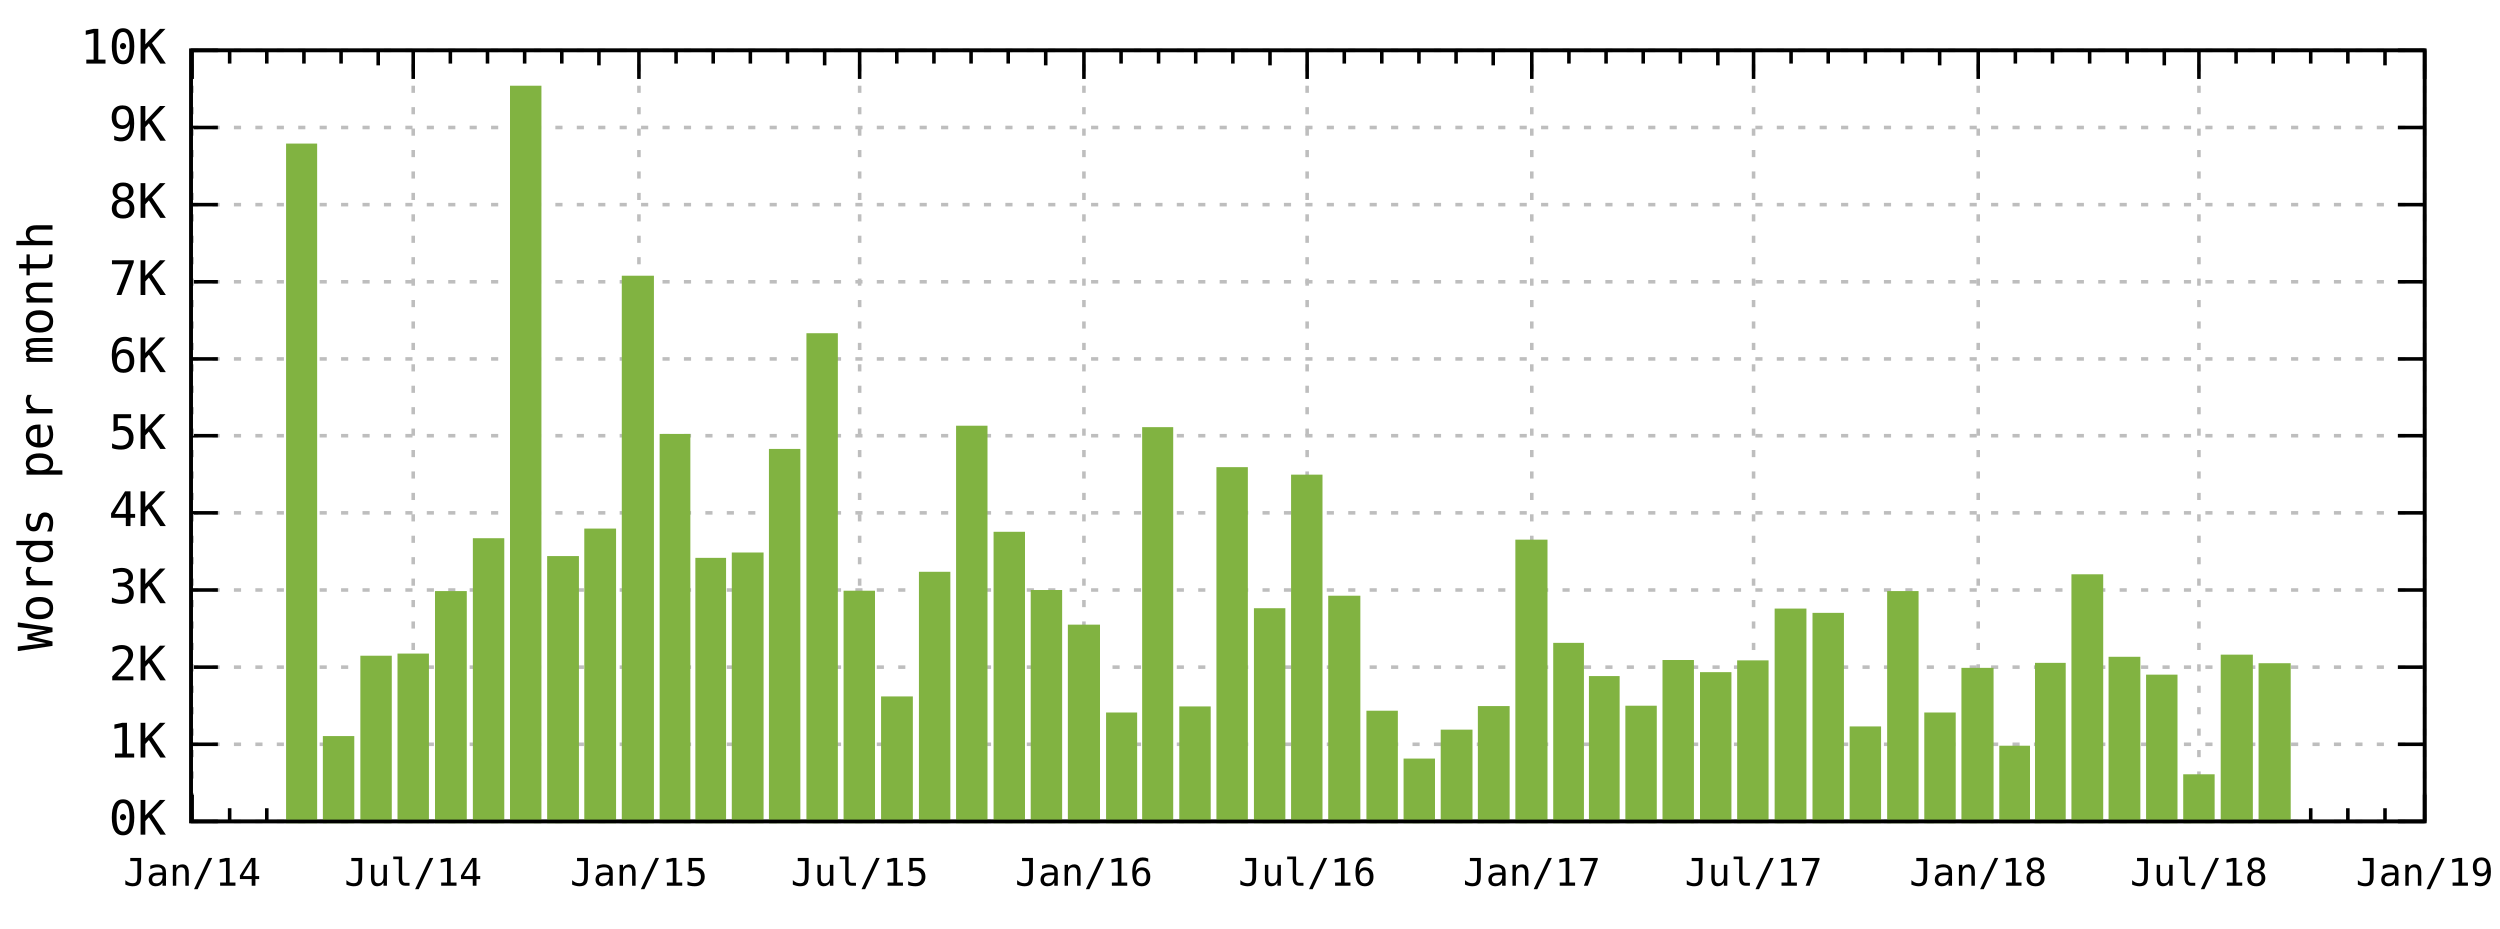
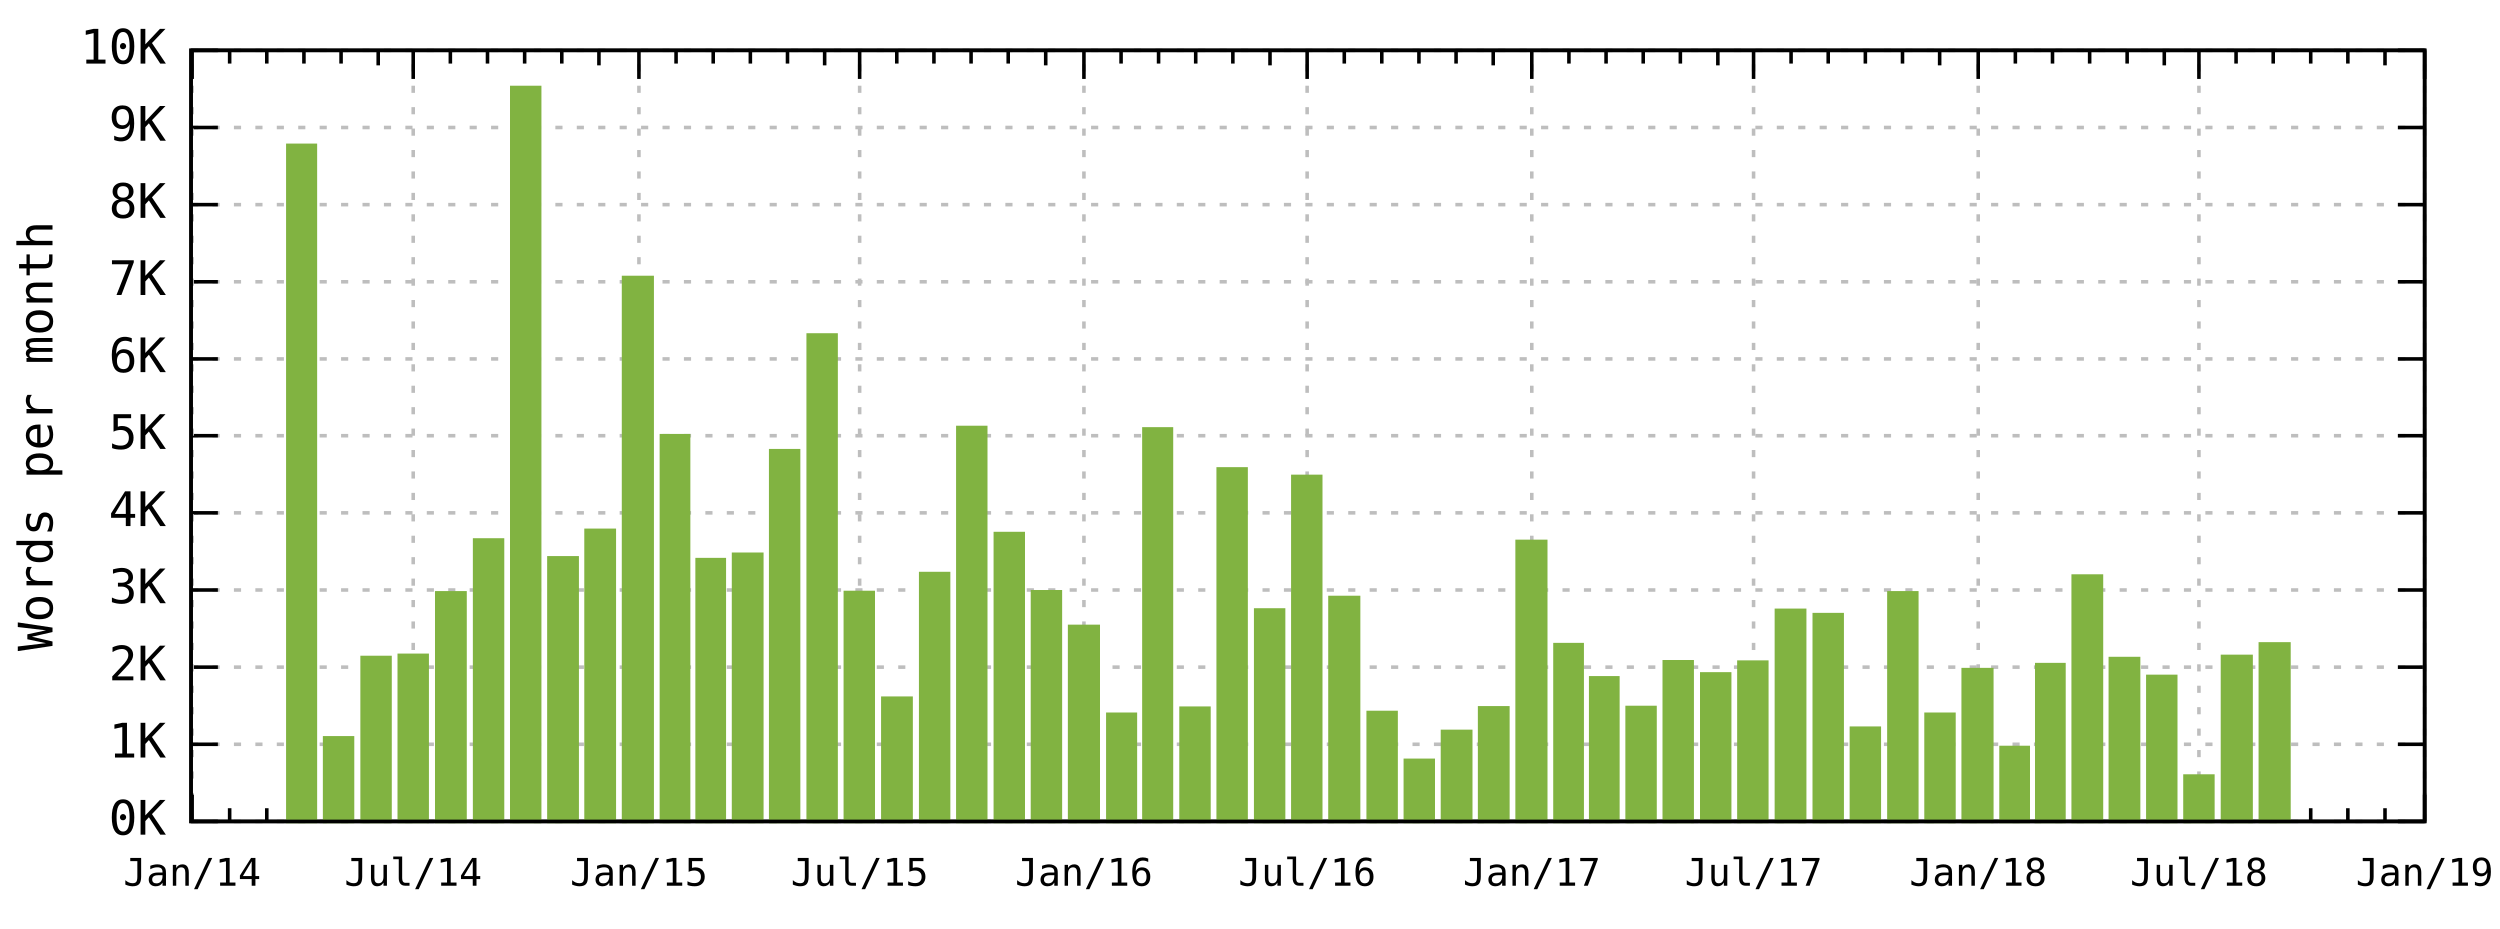
<svg xmlns="http://www.w3.org/2000/svg" xmlns:xlink="http://www.w3.org/1999/xlink" width="700" height="260" viewBox="0 0 700 260">
  <g id="gnuplot_canvas">
    <rect x="0" y="0" width="700" height="260" fill="none" />
    <defs>
      <circle id="gpDot" r="0.5" stroke-width="0.5" />
      <path id="gpPt0" stroke-width="0.267" stroke="currentColor" d="M-1,0 h2 M0,-1 v2" />
      <path id="gpPt1" stroke-width="0.267" stroke="currentColor" d="M-1,-1 L1,1 M1,-1 L-1,1" />
      <path id="gpPt2" stroke-width="0.267" stroke="currentColor" d="M-1,0 L1,0 M0,-1 L0,1 M-1,-1 L1,1 M-1,1 L1,-1" />
      <rect id="gpPt3" stroke-width="0.267" stroke="currentColor" x="-1" y="-1" width="2" height="2" />
      <rect id="gpPt4" stroke-width="0.267" stroke="currentColor" fill="currentColor" x="-1" y="-1" width="2" height="2" />
      <circle id="gpPt5" stroke-width="0.267" stroke="currentColor" cx="0" cy="0" r="1" />
      <use xlink:href="#gpPt5" id="gpPt6" fill="currentColor" stroke="none" />
      <path id="gpPt7" stroke-width="0.267" stroke="currentColor" d="M0,-1.33 L-1.33,0.67 L1.33,0.67 z" />
      <use xlink:href="#gpPt7" id="gpPt8" fill="currentColor" stroke="none" />
      <use xlink:href="#gpPt7" id="gpPt9" stroke="currentColor" transform="rotate(180)" />
      <use xlink:href="#gpPt9" id="gpPt10" fill="currentColor" stroke="none" />
      <use xlink:href="#gpPt3" id="gpPt11" stroke="currentColor" transform="rotate(45)" />
      <use xlink:href="#gpPt11" id="gpPt12" fill="currentColor" stroke="none" />
    </defs>
    <g style="fill:none; color:white; stroke:currentColor; stroke-width:1.00; stroke-linecap:butt; stroke-linejoin:miter">
</g>
    <g style="fill:none; color:black; stroke:currentColor; stroke-width:1.00; stroke-linecap:butt; stroke-linejoin:miter">
</g>
    <g style="fill:none; color:gray; stroke:currentColor; stroke-width:1.00; stroke-linecap:butt; stroke-linejoin:miter">
      <path stroke="rgb(190, 190, 190)" stroke-dasharray=" 2,4" class="gridline" d="M53.5,230.0 L678.9,230.0  h0.01" />
    </g>
    <g style="fill:none; color:black; stroke:currentColor; stroke-width:1.00; stroke-linecap:butt; stroke-linejoin:miter">
      <path stroke="black" d="M53.5,230.0 L61.0,230.0 M678.9,230.0 L671.4,230.0  h0.01" />
      <g transform="translate(46.5,233.7)" style="stroke:none; fill:rgb(0,0,0); font-family:monospace; font-size:10.00pt; text-anchor:end">
        <text>0K</text>
      </g>
    </g>
    <g style="fill:none; color:gray; stroke:currentColor; stroke-width:1.00; stroke-linecap:butt; stroke-linejoin:miter">
      <path stroke="rgb(190, 190, 190)" stroke-dasharray=" 2,4" class="gridline" d="M53.5,208.4 L678.9,208.4  h0.01" />
    </g>
    <g style="fill:none; color:black; stroke:currentColor; stroke-width:1.00; stroke-linecap:butt; stroke-linejoin:miter">
      <path stroke="black" d="M53.5,208.4 L61.0,208.4 M678.9,208.4 L671.4,208.4  h0.01" />
      <g transform="translate(46.5,212.1)" style="stroke:none; fill:rgb(0,0,0); font-family:monospace; font-size:10.00pt; text-anchor:end">
        <text>1K</text>
      </g>
    </g>
    <g style="fill:none; color:gray; stroke:currentColor; stroke-width:1.00; stroke-linecap:butt; stroke-linejoin:miter">
      <path stroke="rgb(190, 190, 190)" stroke-dasharray=" 2,4" class="gridline" d="M53.5,186.8 L678.9,186.8  h0.01" />
    </g>
    <g style="fill:none; color:black; stroke:currentColor; stroke-width:1.00; stroke-linecap:butt; stroke-linejoin:miter">
      <path stroke="black" d="M53.5,186.8 L61.0,186.8 M678.9,186.8 L671.4,186.8  h0.01" />
      <g transform="translate(46.5,190.5)" style="stroke:none; fill:rgb(0,0,0); font-family:monospace; font-size:10.00pt; text-anchor:end">
        <text>2K</text>
      </g>
    </g>
    <g style="fill:none; color:gray; stroke:currentColor; stroke-width:1.00; stroke-linecap:butt; stroke-linejoin:miter">
      <path stroke="rgb(190, 190, 190)" stroke-dasharray=" 2,4" class="gridline" d="M53.5,165.2 L678.9,165.2  h0.01" />
    </g>
    <g style="fill:none; color:black; stroke:currentColor; stroke-width:1.00; stroke-linecap:butt; stroke-linejoin:miter">
      <path stroke="black" d="M53.5,165.2 L61.0,165.2 M678.9,165.2 L671.4,165.2  h0.01" />
      <g transform="translate(46.5,168.9)" style="stroke:none; fill:rgb(0,0,0); font-family:monospace; font-size:10.00pt; text-anchor:end">
        <text>3K</text>
      </g>
    </g>
    <g style="fill:none; color:gray; stroke:currentColor; stroke-width:1.00; stroke-linecap:butt; stroke-linejoin:miter">
      <path stroke="rgb(190, 190, 190)" stroke-dasharray=" 2,4" class="gridline" d="M53.5,143.6 L678.9,143.6  h0.01" />
    </g>
    <g style="fill:none; color:black; stroke:currentColor; stroke-width:1.00; stroke-linecap:butt; stroke-linejoin:miter">
      <path stroke="black" d="M53.5,143.6 L61.0,143.6 M678.9,143.6 L671.4,143.6  h0.01" />
      <g transform="translate(46.5,147.3)" style="stroke:none; fill:rgb(0,0,0); font-family:monospace; font-size:10.00pt; text-anchor:end">
        <text>4K</text>
      </g>
    </g>
    <g style="fill:none; color:gray; stroke:currentColor; stroke-width:1.00; stroke-linecap:butt; stroke-linejoin:miter">
      <path stroke="rgb(190, 190, 190)" stroke-dasharray=" 2,4" class="gridline" d="M53.5,122.0 L678.9,122.0  h0.01" />
    </g>
    <g style="fill:none; color:black; stroke:currentColor; stroke-width:1.00; stroke-linecap:butt; stroke-linejoin:miter">
      <path stroke="black" d="M53.5,122.0 L61.0,122.0 M678.9,122.0 L671.4,122.0  h0.01" />
      <g transform="translate(46.5,125.7)" style="stroke:none; fill:rgb(0,0,0); font-family:monospace; font-size:10.00pt; text-anchor:end">
        <text>5K</text>
      </g>
    </g>
    <g style="fill:none; color:gray; stroke:currentColor; stroke-width:1.00; stroke-linecap:butt; stroke-linejoin:miter">
      <path stroke="rgb(190, 190, 190)" stroke-dasharray=" 2,4" class="gridline" d="M53.5,100.5 L678.9,100.5  h0.01" />
    </g>
    <g style="fill:none; color:black; stroke:currentColor; stroke-width:1.00; stroke-linecap:butt; stroke-linejoin:miter">
      <path stroke="black" d="M53.5,100.5 L61.0,100.5 M678.9,100.5 L671.4,100.5  h0.01" />
      <g transform="translate(46.5,104.2)" style="stroke:none; fill:rgb(0,0,0); font-family:monospace; font-size:10.00pt; text-anchor:end">
        <text>6K</text>
      </g>
    </g>
    <g style="fill:none; color:gray; stroke:currentColor; stroke-width:1.00; stroke-linecap:butt; stroke-linejoin:miter">
      <path stroke="rgb(190, 190, 190)" stroke-dasharray=" 2,4" class="gridline" d="M53.5,78.9 L678.9,78.9  h0.01" />
    </g>
    <g style="fill:none; color:black; stroke:currentColor; stroke-width:1.00; stroke-linecap:butt; stroke-linejoin:miter">
      <path stroke="black" d="M53.5,78.9 L61.0,78.9 M678.9,78.9 L671.4,78.9  h0.01" />
      <g transform="translate(46.5,82.6)" style="stroke:none; fill:rgb(0,0,0); font-family:monospace; font-size:10.00pt; text-anchor:end">
        <text>7K</text>
      </g>
    </g>
    <g style="fill:none; color:gray; stroke:currentColor; stroke-width:1.00; stroke-linecap:butt; stroke-linejoin:miter">
      <path stroke="rgb(190, 190, 190)" stroke-dasharray=" 2,4" class="gridline" d="M53.5,57.3 L678.9,57.3  h0.01" />
    </g>
    <g style="fill:none; color:black; stroke:currentColor; stroke-width:1.00; stroke-linecap:butt; stroke-linejoin:miter">
      <path stroke="black" d="M53.5,57.3 L61.0,57.3 M678.9,57.3 L671.4,57.3  h0.01" />
      <g transform="translate(46.5,61.0)" style="stroke:none; fill:rgb(0,0,0); font-family:monospace; font-size:10.00pt; text-anchor:end">
        <text>8K</text>
      </g>
    </g>
    <g style="fill:none; color:gray; stroke:currentColor; stroke-width:1.00; stroke-linecap:butt; stroke-linejoin:miter">
      <path stroke="rgb(190, 190, 190)" stroke-dasharray=" 2,4" class="gridline" d="M53.5,35.7 L678.9,35.7  h0.01" />
    </g>
    <g style="fill:none; color:black; stroke:currentColor; stroke-width:1.00; stroke-linecap:butt; stroke-linejoin:miter">
      <path stroke="black" d="M53.5,35.7 L61.0,35.7 M678.9,35.7 L671.4,35.7  h0.01" />
      <g transform="translate(46.5,39.4)" style="stroke:none; fill:rgb(0,0,0); font-family:monospace; font-size:10.00pt; text-anchor:end">
        <text>9K</text>
      </g>
    </g>
    <g style="fill:none; color:gray; stroke:currentColor; stroke-width:1.00; stroke-linecap:butt; stroke-linejoin:miter">
      <path stroke="rgb(190, 190, 190)" stroke-dasharray=" 2,4" class="gridline" d="M53.5,14.1 L678.9,14.1  h0.01" />
    </g>
    <g style="fill:none; color:black; stroke:currentColor; stroke-width:1.00; stroke-linecap:butt; stroke-linejoin:miter">
      <path stroke="black" d="M53.5,14.1 L61.0,14.1 M678.9,14.1 L671.4,14.1  h0.01" />
      <g transform="translate(46.5,17.8)" style="stroke:none; fill:rgb(0,0,0); font-family:monospace; font-size:10.00pt; text-anchor:end">
        <text>10K</text>
      </g>
    </g>
    <g style="fill:none; color:gray; stroke:currentColor; stroke-width:1.00; stroke-linecap:butt; stroke-linejoin:miter">
      <path stroke="rgb(190, 190, 190)" stroke-dasharray=" 2,4" class="gridline" d="M53.8,230.0 L53.8,14.1  h0.01" />
    </g>
    <g style="fill:none; color:black; stroke:currentColor; stroke-width:1.00; stroke-linecap:butt; stroke-linejoin:miter">
      <path stroke="black" d="M53.8,230.0 L53.8,222.5 M53.8,14.1 L53.8,21.6  h0.01" />
      <g transform="translate(53.8,248.0)" style="stroke:none; fill:rgb(0,0,0); font-family:monospace; font-size:8.00pt; text-anchor:middle">
        <text>Jan/14</text>
      </g>
      <path stroke="black" d="M64.3,230.0 L64.3,226.3 M64.3,14.1 L64.3,17.8 M74.7,230.0 L74.7,226.3 M74.7,14.1 L74.7,17.8    M85.1,230.0 L85.1,226.3 M85.1,14.1 L85.1,17.8 M95.5,230.0 L95.5,226.3 M95.5,14.1 L95.5,17.8    M105.9,230.0 L105.9,226.3 M105.9,14.1 L105.9,17.8  h0.01" />
    </g>
    <g style="fill:none; color:gray; stroke:currentColor; stroke-width:1.00; stroke-linecap:butt; stroke-linejoin:miter">
      <path stroke="rgb(190, 190, 190)" stroke-dasharray=" 2,4" class="gridline" d="M115.7,230.0 L115.7,14.1  h0.01" />
    </g>
    <g style="fill:none; color:black; stroke:currentColor; stroke-width:1.00; stroke-linecap:butt; stroke-linejoin:miter">
      <path stroke="black" d="M115.7,230.0 L115.7,222.5 M115.7,14.1 L115.7,21.6  h0.01" />
      <g transform="translate(115.7,248.0)" style="stroke:none; fill:rgb(0,0,0); font-family:monospace; font-size:8.00pt; text-anchor:middle">
        <text>Jul/14</text>
      </g>
      <path stroke="black" d="M126.1,230.0 L126.1,226.3 M126.1,14.1 L126.1,17.8 M136.5,230.0 L136.5,226.3 M136.5,14.1 L136.5,17.8    M146.9,230.0 L146.9,226.3 M146.9,14.1 L146.9,17.8 M157.3,230.0 L157.3,226.3 M157.3,14.1 L157.3,17.8    M167.7,230.0 L167.7,226.3 M167.7,14.1 L167.7,17.8  h0.01" />
    </g>
    <g style="fill:none; color:gray; stroke:currentColor; stroke-width:1.00; stroke-linecap:butt; stroke-linejoin:miter">
      <path stroke="rgb(190, 190, 190)" stroke-dasharray=" 2,4" class="gridline" d="M178.9,230.0 L178.9,14.1  h0.01" />
    </g>
    <g style="fill:none; color:black; stroke:currentColor; stroke-width:1.00; stroke-linecap:butt; stroke-linejoin:miter">
      <path stroke="black" d="M178.9,230.0 L178.9,222.5 M178.9,14.1 L178.9,21.6  h0.01" />
      <g transform="translate(178.9,248.0)" style="stroke:none; fill:rgb(0,0,0); font-family:monospace; font-size:8.00pt; text-anchor:middle">
        <text>Jan/15</text>
      </g>
      <path stroke="black" d="M189.3,230.0 L189.3,226.3 M189.3,14.1 L189.3,17.8 M199.7,230.0 L199.7,226.3 M199.7,14.1 L199.7,17.8    M210.1,230.0 L210.1,226.3 M210.1,14.1 L210.1,17.8 M220.5,230.0 L220.5,226.3 M220.5,14.1 L220.5,17.8    M230.9,230.0 L230.9,226.3 M230.9,14.1 L230.9,17.8  h0.01" />
    </g>
    <g style="fill:none; color:gray; stroke:currentColor; stroke-width:1.00; stroke-linecap:butt; stroke-linejoin:miter">
      <path stroke="rgb(190, 190, 190)" stroke-dasharray=" 2,4" class="gridline" d="M240.7,230.0 L240.7,14.1  h0.01" />
    </g>
    <g style="fill:none; color:black; stroke:currentColor; stroke-width:1.00; stroke-linecap:butt; stroke-linejoin:miter">
      <path stroke="black" d="M240.7,230.0 L240.7,222.5 M240.7,14.1 L240.7,21.6  h0.01" />
      <g transform="translate(240.7,248.0)" style="stroke:none; fill:rgb(0,0,0); font-family:monospace; font-size:8.00pt; text-anchor:middle">
        <text>Jul/15</text>
      </g>
      <path stroke="black" d="M251.1,230.0 L251.1,226.3 M251.1,14.1 L251.1,17.8 M261.5,230.0 L261.5,226.3 M261.5,14.1 L261.5,17.8    M271.9,230.0 L271.9,226.3 M271.9,14.1 L271.9,17.8 M282.3,230.0 L282.3,226.3 M282.3,14.1 L282.3,17.8    M292.8,230.0 L292.8,226.3 M292.8,14.1 L292.8,17.8  h0.01" />
    </g>
    <g style="fill:none; color:gray; stroke:currentColor; stroke-width:1.00; stroke-linecap:butt; stroke-linejoin:miter">
      <path stroke="rgb(190, 190, 190)" stroke-dasharray=" 2,4" class="gridline" d="M303.5,230.0 L303.5,14.1  h0.01" />
    </g>
    <g style="fill:none; color:black; stroke:currentColor; stroke-width:1.00; stroke-linecap:butt; stroke-linejoin:miter">
      <path stroke="black" d="M303.5,230.0 L303.5,222.5 M303.5,14.1 L303.5,21.6  h0.01" />
      <g transform="translate(303.5,248.0)" style="stroke:none; fill:rgb(0,0,0); font-family:monospace; font-size:8.00pt; text-anchor:middle">
        <text>Jan/16</text>
      </g>
      <path stroke="black" d="M313.9,230.0 L313.9,226.3 M313.9,14.1 L313.9,17.8 M324.4,230.0 L324.4,226.3 M324.4,14.1 L324.4,17.8    M334.8,230.0 L334.8,226.3 M334.8,14.1 L334.8,17.8 M345.2,230.0 L345.2,226.3 M345.2,14.1 L345.2,17.8    M355.6,230.0 L355.6,226.3 M355.6,14.1 L355.6,17.8  h0.01" />
    </g>
    <g style="fill:none; color:gray; stroke:currentColor; stroke-width:1.00; stroke-linecap:butt; stroke-linejoin:miter">
      <path stroke="rgb(190, 190, 190)" stroke-dasharray=" 2,4" class="gridline" d="M366.0,230.0 L366.0,14.1  h0.01" />
    </g>
    <g style="fill:none; color:black; stroke:currentColor; stroke-width:1.00; stroke-linecap:butt; stroke-linejoin:miter">
      <path stroke="black" d="M366.0,230.0 L366.0,222.5 M366.0,14.1 L366.0,21.6  h0.01" />
      <g transform="translate(366.0,248.0)" style="stroke:none; fill:rgb(0,0,0); font-family:monospace; font-size:8.00pt; text-anchor:middle">
        <text>Jul/16</text>
      </g>
      <path stroke="black" d="M376.4,230.0 L376.4,226.3 M376.4,14.1 L376.4,17.8 M386.9,230.0 L386.9,226.3 M386.9,14.1 L386.9,17.8    M397.3,230.0 L397.3,226.3 M397.3,14.1 L397.3,17.8 M407.7,230.0 L407.7,226.3 M407.7,14.1 L407.7,17.8    M418.1,230.0 L418.1,226.3 M418.1,14.1 L418.1,17.8  h0.01" />
    </g>
    <g style="fill:none; color:gray; stroke:currentColor; stroke-width:1.00; stroke-linecap:butt; stroke-linejoin:miter">
      <path stroke="rgb(190, 190, 190)" stroke-dasharray=" 2,4" class="gridline" d="M428.9,230.0 L428.9,14.1  h0.01" />
    </g>
    <g style="fill:none; color:black; stroke:currentColor; stroke-width:1.00; stroke-linecap:butt; stroke-linejoin:miter">
      <path stroke="black" d="M428.9,230.0 L428.9,222.5 M428.9,14.1 L428.9,21.6  h0.01" />
      <g transform="translate(428.9,248.0)" style="stroke:none; fill:rgb(0,0,0); font-family:monospace; font-size:8.00pt; text-anchor:middle">
        <text>Jan/17</text>
      </g>
      <path stroke="black" d="M439.3,230.0 L439.3,226.3 M439.3,14.1 L439.3,17.8 M449.7,230.0 L449.7,226.3 M449.7,14.1 L449.7,17.8    M460.1,230.0 L460.1,226.3 M460.1,14.1 L460.1,17.8 M470.5,230.0 L470.5,226.3 M470.5,14.1 L470.5,17.8    M481.0,230.0 L481.0,226.3 M481.0,14.1 L481.0,17.8  h0.01" />
    </g>
    <g style="fill:none; color:gray; stroke:currentColor; stroke-width:1.00; stroke-linecap:butt; stroke-linejoin:miter">
      <path stroke="rgb(190, 190, 190)" stroke-dasharray=" 2,4" class="gridline" d="M491.0,230.0 L491.0,14.1  h0.01" />
    </g>
    <g style="fill:none; color:black; stroke:currentColor; stroke-width:1.00; stroke-linecap:butt; stroke-linejoin:miter">
      <path stroke="black" d="M491.0,230.0 L491.0,222.5 M491.0,14.1 L491.0,21.6  h0.01" />
      <g transform="translate(491.0,248.0)" style="stroke:none; fill:rgb(0,0,0); font-family:monospace; font-size:8.00pt; text-anchor:middle">
        <text>Jul/17</text>
      </g>
      <path stroke="black" d="M501.5,230.0 L501.5,226.3 M501.5,14.1 L501.5,17.8 M511.9,230.0 L511.9,226.3 M511.9,14.1 L511.9,17.8    M522.3,230.0 L522.3,226.3 M522.3,14.1 L522.3,17.8 M532.7,230.0 L532.7,226.3 M532.7,14.1 L532.7,17.8    M543.1,230.0 L543.1,226.3 M543.1,14.1 L543.1,17.8  h0.01" />
    </g>
    <g style="fill:none; color:gray; stroke:currentColor; stroke-width:1.00; stroke-linecap:butt; stroke-linejoin:miter">
      <path stroke="rgb(190, 190, 190)" stroke-dasharray=" 2,4" class="gridline" d="M553.9,230.0 L553.9,14.1  h0.01" />
    </g>
    <g style="fill:none; color:black; stroke:currentColor; stroke-width:1.00; stroke-linecap:butt; stroke-linejoin:miter">
      <path stroke="black" d="M553.9,230.0 L553.9,222.5 M553.9,14.1 L553.9,21.6  h0.01" />
      <g transform="translate(553.9,248.0)" style="stroke:none; fill:rgb(0,0,0); font-family:monospace; font-size:8.00pt; text-anchor:middle">
        <text>Jan/18</text>
      </g>
      <path stroke="black" d="M564.3,230.0 L564.3,226.3 M564.3,14.1 L564.3,17.8 M574.7,230.0 L574.7,226.3 M574.7,14.1 L574.7,17.8    M585.1,230.0 L585.1,226.3 M585.1,14.1 L585.1,17.8 M595.6,230.0 L595.6,226.3 M595.6,14.1 L595.6,17.8    M606.0,230.0 L606.0,226.3 M606.0,14.1 L606.0,17.8  h0.01" />
    </g>
    <g style="fill:none; color:gray; stroke:currentColor; stroke-width:1.00; stroke-linecap:butt; stroke-linejoin:miter">
      <path stroke="rgb(190, 190, 190)" stroke-dasharray=" 2,4" class="gridline" d="M615.7,230.0 L615.7,14.1  h0.01" />
    </g>
    <g style="fill:none; color:black; stroke:currentColor; stroke-width:1.00; stroke-linecap:butt; stroke-linejoin:miter">
      <path stroke="black" d="M615.7,230.0 L615.7,222.5 M615.7,14.1 L615.7,21.6  h0.01" />
      <g transform="translate(615.7,248.0)" style="stroke:none; fill:rgb(0,0,0); font-family:monospace; font-size:8.00pt; text-anchor:middle">
        <text>Jul/18</text>
      </g>
      <path stroke="black" d="M626.1,230.0 L626.1,226.3 M626.1,14.1 L626.1,17.8 M636.5,230.0 L636.5,226.3 M636.5,14.1 L636.5,17.8    M647.0,230.0 L647.0,226.3 M647.0,14.1 L647.0,17.8 M657.4,230.0 L657.4,226.3 M657.4,14.1 L657.4,17.8    M667.8,230.0 L667.8,226.3 M667.8,14.1 L667.8,17.8  h0.01" />
    </g>
    <g style="fill:none; color:gray; stroke:currentColor; stroke-width:1.00; stroke-linecap:butt; stroke-linejoin:miter">
      <path stroke="rgb(190, 190, 190)" stroke-dasharray=" 2,4" class="gridline" d="M678.9,230.0 L678.9,14.1  h0.01" />
    </g>
    <g style="fill:none; color:black; stroke:currentColor; stroke-width:1.00; stroke-linecap:butt; stroke-linejoin:miter">
      <path stroke="black" d="M678.9,230.0 L678.9,222.5 M678.9,14.1 L678.9,21.6  h0.01" />
      <g transform="translate(678.9,248.0)" style="stroke:none; fill:rgb(0,0,0); font-family:monospace; font-size:8.00pt; text-anchor:middle">
        <text>Jan/19</text>
      </g>
      <path stroke="black" d="M53.5,14.1 L53.5,230.0 L678.9,230.0 L678.9,14.1 L53.5,14.1 Z  h0.01" />
      <g transform="translate(14.7,122.1) rotate(270)" style="stroke:none; fill:rgb(0,0,0); font-family:monospace; font-size:10.00pt; text-anchor:middle">
        <text>Words per month</text>
      </g>
    </g>
    <g id="gnuplot_plot_1">
      <g style="fill:none; color:red; stroke:currentColor; stroke-width:1.00; stroke-linecap:butt; stroke-linejoin:miter">
        <g style="stroke:none; shape-rendering:crispEdges">
          <polygon fill="rgb(129, 179,  65)" points="80.6,230.0 88.4,230.0 88.4,40.6 80.6,40.6 " />
        </g>
        <path stroke="rgb(129, 179,  65)" d="M80.6,230.0 L80.6,40.7 L88.3,40.7 L88.3,230.0 L80.6,230.0 Z  h0.01" />
        <g style="stroke:none; shape-rendering:crispEdges">
          <polygon fill="rgb(129, 179,  65)" points="90.9,230.0 98.8,230.0 98.8,206.5 90.9,206.5 " />
        </g>
        <path stroke="rgb(129, 179,  65)" d="M90.9,230.0 L90.9,206.6 L98.7,206.6 L98.7,230.0 L90.9,230.0 Z  h0.01" />
        <g style="stroke:none; shape-rendering:crispEdges">
          <polygon fill="rgb(129, 179,  65)" points="101.4,230.0 109.3,230.0 109.3,184.0 101.4,184.0 " />
        </g>
        <path stroke="rgb(129, 179,  65)" d="M101.4,230.0 L101.4,184.1 L109.2,184.1 L109.2,230.0 L101.4,230.0 Z  h0.01" />
        <g style="stroke:none; shape-rendering:crispEdges">
          <polygon fill="rgb(129, 179,  65)" points="111.8,230.0 119.7,230.0 119.7,183.4 111.8,183.4 " />
        </g>
        <path stroke="rgb(129, 179,  65)" d="M111.8,230.0 L111.8,183.5 L119.6,183.5 L119.6,230.0 L111.8,230.0 Z  h0.01" />
        <g style="stroke:none; shape-rendering:crispEdges">
          <polygon fill="rgb(129, 179,  65)" points="122.3,230.0 130.3,230.0 130.3,165.9 122.3,165.9 " />
        </g>
        <path stroke="rgb(129, 179,  65)" d="M122.3,230.0 L122.3,166.0 L130.2,166.0 L130.2,230.0 L122.3,230.0 Z  h0.01" />
        <g style="stroke:none; shape-rendering:crispEdges">
          <polygon fill="rgb(129, 179,  65)" points="132.9,230.0 140.8,230.0 140.8,151.1 132.9,151.1 " />
        </g>
        <path stroke="rgb(129, 179,  65)" d="M132.9,230.0 L132.9,151.2 L140.7,151.2 L140.7,230.0 L132.9,230.0 Z  h0.01" />
        <g style="stroke:none; shape-rendering:crispEdges">
          <polygon fill="rgb(129, 179,  65)" points="143.3,230.0 151.2,230.0 151.2,24.4 143.3,24.4 " />
        </g>
        <path stroke="rgb(129, 179,  65)" d="M143.3,230.0 L143.3,24.5 L151.1,24.5 L151.1,230.0 L143.3,230.0 Z  h0.01" />
        <g style="stroke:none; shape-rendering:crispEdges">
          <polygon fill="rgb(129, 179,  65)" points="153.7,230.0 161.7,230.0 161.7,156.1 153.7,156.1 " />
        </g>
        <path stroke="rgb(129, 179,  65)" d="M153.7,230.0 L153.7,156.2 L161.6,156.2 L161.6,230.0 L153.7,230.0 Z  h0.01" />
        <g style="stroke:none; shape-rendering:crispEdges">
          <polygon fill="rgb(129, 179,  65)" points="164.1,230.0 172.1,230.0 172.1,148.4 164.1,148.4 " />
        </g>
        <path stroke="rgb(129, 179,  65)" d="M164.1,230.0 L164.1,148.5 L172.0,148.5 L172.0,230.0 L164.1,230.0 Z  h0.01" />
        <g style="stroke:none; shape-rendering:crispEdges">
          <polygon fill="rgb(129, 179,  65)" points="174.6,230.0 182.7,230.0 182.7,77.6 174.6,77.6 " />
        </g>
        <path stroke="rgb(129, 179,  65)" d="M174.6,230.0 L174.6,77.7 L182.6,77.7 L182.6,230.0 L174.6,230.0 Z  h0.01" />
        <g style="stroke:none; shape-rendering:crispEdges">
          <polygon fill="rgb(129, 179,  65)" points="185.2,230.0 192.9,230.0 192.9,121.9 185.2,121.9 " />
        </g>
        <path stroke="rgb(129, 179,  65)" d="M185.2,230.0 L185.2,122.0 L192.8,122.0 L192.8,230.0 L185.2,230.0 Z  h0.01" />
        <g style="stroke:none; shape-rendering:crispEdges">
          <polygon fill="rgb(129, 179,  65)" points="195.2,230.0 202.9,230.0 202.9,156.6 195.2,156.6 " />
        </g>
        <path stroke="rgb(129, 179,  65)" d="M195.2,230.0 L195.2,156.7 L202.8,156.7 L202.8,230.0 L195.2,230.0 Z  h0.01" />
        <g style="stroke:none; shape-rendering:crispEdges">
          <polygon fill="rgb(129, 179,  65)" points="205.4,230.0 213.4,230.0 213.4,155.1 205.4,155.1 " />
        </g>
        <path stroke="rgb(129, 179,  65)" d="M205.4,230.0 L205.4,155.2 L213.3,155.2 L213.3,230.0 L205.4,230.0 Z  h0.01" />
        <g style="stroke:none; shape-rendering:crispEdges">
          <polygon fill="rgb(129, 179,  65)" points="215.8,230.0 223.7,230.0 223.7,126.1 215.8,126.1 " />
        </g>
        <path stroke="rgb(129, 179,  65)" d="M215.8,230.0 L215.8,126.2 L223.6,126.2 L223.6,230.0 L215.8,230.0 Z  h0.01" />
        <g style="stroke:none; shape-rendering:crispEdges">
          <polygon fill="rgb(129, 179,  65)" points="226.3,230.0 234.2,230.0 234.2,93.7 226.3,93.7 " />
        </g>
        <path stroke="rgb(129, 179,  65)" d="M226.3,230.0 L226.3,93.8 L234.1,93.8 L234.1,230.0 L226.3,230.0 Z  h0.01" />
        <g style="stroke:none; shape-rendering:crispEdges">
          <polygon fill="rgb(129, 179,  65)" points="236.7,230.0 244.6,230.0 244.6,165.8 236.7,165.8 " />
        </g>
        <path stroke="rgb(129, 179,  65)" d="M236.7,230.0 L236.7,165.9 L244.5,165.9 L244.5,230.0 L236.7,230.0 Z  h0.01" />
        <g style="stroke:none; shape-rendering:crispEdges">
          <polygon fill="rgb(129, 179,  65)" points="247.2,230.0 255.2,230.0 255.2,195.4 247.2,195.4 " />
        </g>
        <path stroke="rgb(129, 179,  65)" d="M247.2,230.0 L247.2,195.5 L255.1,195.5 L255.1,230.0 L247.2,230.0 Z  h0.01" />
        <g style="stroke:none; shape-rendering:crispEdges">
          <polygon fill="rgb(129, 179,  65)" points="257.8,230.0 265.7,230.0 265.7,160.5 257.8,160.5 " />
        </g>
        <path stroke="rgb(129, 179,  65)" d="M257.8,230.0 L257.8,160.6 L265.6,160.6 L265.6,230.0 L257.8,230.0 Z  h0.01" />
        <g style="stroke:none; shape-rendering:crispEdges">
          <polygon fill="rgb(129, 179,  65)" points="268.2,230.0 276.1,230.0 276.1,119.6 268.2,119.6 " />
        </g>
        <path stroke="rgb(129, 179,  65)" d="M268.2,230.0 L268.2,119.7 L276.0,119.7 L276.0,230.0 L268.2,230.0 Z  h0.01" />
        <g style="stroke:none; shape-rendering:crispEdges">
          <polygon fill="rgb(129, 179,  65)" points="278.7,230.0 286.6,230.0 286.6,149.3 278.7,149.3 " />
        </g>
        <path stroke="rgb(129, 179,  65)" d="M278.7,230.0 L278.7,149.4 L286.5,149.4 L286.5,230.0 L278.7,230.0 Z  h0.01" />
        <g style="stroke:none; shape-rendering:crispEdges">
          <polygon fill="rgb(129, 179,  65)" points="289.1,230.0 297.0,230.0 297.0,165.6 289.1,165.6 " />
        </g>
        <path stroke="rgb(129, 179,  65)" d="M289.1,230.0 L289.1,165.7 L296.9,165.7 L296.9,230.0 L289.1,230.0 Z  h0.01" />
        <g style="stroke:none; shape-rendering:crispEdges">
          <polygon fill="rgb(129, 179,  65)" points="299.5,230.0 307.6,230.0 307.6,175.3 299.5,175.3 " />
        </g>
        <path stroke="rgb(129, 179,  65)" d="M299.5,230.0 L299.5,175.4 L307.5,175.4 L307.5,230.0 L299.5,230.0 Z  h0.01" />
        <g style="stroke:none; shape-rendering:crispEdges">
          <polygon fill="rgb(129, 179,  65)" points="310.2,230.0 318.0,230.0 318.0,199.9 310.2,199.9 " />
        </g>
        <path stroke="rgb(129, 179,  65)" d="M310.2,230.0 L310.2,200.0 L317.9,200.0 L317.9,230.0 L310.2,230.0 Z  h0.01" />
        <g style="stroke:none; shape-rendering:crispEdges">
          <polygon fill="rgb(129, 179,  65)" points="320.3,230.0 328.1,230.0 328.1,120.0 320.3,120.0 " />
        </g>
        <path stroke="rgb(129, 179,  65)" d="M320.3,230.0 L320.3,120.1 L328.0,120.1 L328.0,230.0 L320.3,230.0 Z  h0.01" />
        <g style="stroke:none; shape-rendering:crispEdges">
          <polygon fill="rgb(129, 179,  65)" points="330.7,230.0 338.6,230.0 338.6,198.2 330.7,198.2 " />
        </g>
        <path stroke="rgb(129, 179,  65)" d="M330.7,230.0 L330.7,198.3 L338.5,198.3 L338.5,230.0 L330.7,230.0 Z  h0.01" />
        <g style="stroke:none; shape-rendering:crispEdges">
          <polygon fill="rgb(129, 179,  65)" points="341.1,230.0 349.0,230.0 349.0,131.2 341.1,131.2 " />
        </g>
        <path stroke="rgb(129, 179,  65)" d="M341.1,230.0 L341.1,131.3 L348.9,131.3 L348.9,230.0 L341.1,230.0 Z  h0.01" />
        <g style="stroke:none; shape-rendering:crispEdges">
          <polygon fill="rgb(129, 179,  65)" points="351.6,230.0 359.5,230.0 359.5,170.7 351.6,170.7 " />
        </g>
        <path stroke="rgb(129, 179,  65)" d="M351.6,230.0 L351.6,170.8 L359.4,170.8 L359.4,230.0 L351.6,230.0 Z  h0.01" />
        <g style="stroke:none; shape-rendering:crispEdges">
          <polygon fill="rgb(129, 179,  65)" points="362.0,230.0 369.9,230.0 369.9,133.3 362.0,133.3 " />
        </g>
        <path stroke="rgb(129, 179,  65)" d="M362.0,230.0 L362.0,133.4 L369.8,133.4 L369.8,230.0 L362.0,230.0 Z  h0.01" />
        <g style="stroke:none; shape-rendering:crispEdges">
          <polygon fill="rgb(129, 179,  65)" points="372.4,230.0 380.5,230.0 380.5,167.2 372.4,167.2 " />
        </g>
        <path stroke="rgb(129, 179,  65)" d="M372.4,230.0 L372.4,167.3 L380.4,167.3 L380.4,230.0 L372.4,230.0 Z  h0.01" />
        <g style="stroke:none; shape-rendering:crispEdges">
          <polygon fill="rgb(129, 179,  65)" points="383.1,230.0 391.0,230.0 391.0,199.4 383.1,199.4 " />
        </g>
        <path stroke="rgb(129, 179,  65)" d="M383.1,230.0 L383.1,199.5 L390.9,199.5 L390.9,230.0 L383.1,230.0 Z  h0.01" />
        <g style="stroke:none; shape-rendering:crispEdges">
          <polygon fill="rgb(129, 179,  65)" points="393.5,230.0 401.4,230.0 401.4,212.8 393.5,212.8 " />
        </g>
        <path stroke="rgb(129, 179,  65)" d="M393.5,230.0 L393.5,212.9 L401.3,212.9 L401.3,230.0 L393.5,230.0 Z  h0.01" />
        <g style="stroke:none; shape-rendering:crispEdges">
          <polygon fill="rgb(129, 179,  65)" points="403.9,230.0 411.9,230.0 411.9,204.7 403.9,204.7 " />
        </g>
        <path stroke="rgb(129, 179,  65)" d="M403.9,230.0 L403.9,204.8 L411.8,204.8 L411.8,230.0 L403.9,230.0 Z  h0.01" />
        <g style="stroke:none; shape-rendering:crispEdges">
          <polygon fill="rgb(129, 179,  65)" points="414.3,230.0 422.3,230.0 422.3,198.1 414.3,198.1 " />
        </g>
        <path stroke="rgb(129, 179,  65)" d="M414.3,230.0 L414.3,198.2 L422.2,198.2 L422.2,230.0 L414.3,230.0 Z  h0.01" />
        <g style="stroke:none; shape-rendering:crispEdges">
          <polygon fill="rgb(129, 179,  65)" points="424.8,230.0 432.9,230.0 432.9,151.5 424.8,151.5 " />
        </g>
        <path stroke="rgb(129, 179,  65)" d="M424.8,230.0 L424.8,151.6 L432.8,151.6 L432.8,230.0 L424.8,230.0 Z  h0.01" />
        <g style="stroke:none; shape-rendering:crispEdges">
          <polygon fill="rgb(129, 179,  65)" points="435.4,230.0 443.1,230.0 443.1,180.4 435.4,180.4 " />
        </g>
        <path stroke="rgb(129, 179,  65)" d="M435.4,230.0 L435.4,180.5 L443.0,180.5 L443.0,230.0 L435.4,230.0 Z  h0.01" />
        <g style="stroke:none; shape-rendering:crispEdges">
          <polygon fill="rgb(129, 179,  65)" points="445.4,230.0 453.1,230.0 453.1,189.7 445.4,189.7 " />
        </g>
        <path stroke="rgb(129, 179,  65)" d="M445.4,230.0 L445.4,189.8 L453.0,189.8 L453.0,230.0 L445.4,230.0 Z  h0.01" />
        <g style="stroke:none; shape-rendering:crispEdges">
          <polygon fill="rgb(129, 179,  65)" points="455.6,230.0 463.5,230.0 463.5,198.0 455.6,198.0 " />
        </g>
        <path stroke="rgb(129, 179,  65)" d="M455.6,230.0 L455.6,198.1 L463.4,198.1 L463.4,230.0 L455.6,230.0 Z  h0.01" />
        <g style="stroke:none; shape-rendering:crispEdges">
          <polygon fill="rgb(129, 179,  65)" points="466.0,230.0 473.9,230.0 473.9,185.2 466.0,185.2 " />
        </g>
        <path stroke="rgb(129, 179,  65)" d="M466.0,230.0 L466.0,185.3 L473.8,185.3 L473.8,230.0 L466.0,230.0 Z  h0.01" />
        <g style="stroke:none; shape-rendering:crispEdges">
          <polygon fill="rgb(129, 179,  65)" points="476.5,230.0 484.4,230.0 484.4,188.6 476.5,188.6 " />
        </g>
        <path stroke="rgb(129, 179,  65)" d="M476.5,230.0 L476.5,188.7 L484.3,188.7 L484.3,230.0 L476.5,230.0 Z  h0.01" />
        <g style="stroke:none; shape-rendering:crispEdges">
          <polygon fill="rgb(129, 179,  65)" points="486.9,230.0 494.8,230.0 494.8,185.3 486.9,185.3 " />
        </g>
        <path stroke="rgb(129, 179,  65)" d="M486.9,230.0 L486.9,185.4 L494.7,185.4 L494.7,230.0 L486.9,230.0 Z  h0.01" />
        <g style="stroke:none; shape-rendering:crispEdges">
          <polygon fill="rgb(129, 179,  65)" points="497.4,230.0 505.4,230.0 505.4,170.8 497.4,170.8 " />
        </g>
        <path stroke="rgb(129, 179,  65)" d="M497.4,230.0 L497.4,170.9 L505.3,170.9 L505.3,230.0 L497.4,230.0 Z  h0.01" />
        <g style="stroke:none; shape-rendering:crispEdges">
          <polygon fill="rgb(129, 179,  65)" points="508.0,230.0 515.9,230.0 515.9,172.0 508.0,172.0 " />
        </g>
        <path stroke="rgb(129, 179,  65)" d="M508.0,230.0 L508.0,172.1 L515.8,172.1 L515.8,230.0 L508.0,230.0 Z  h0.01" />
        <g style="stroke:none; shape-rendering:crispEdges">
          <polygon fill="rgb(129, 179,  65)" points="518.4,230.0 526.3,230.0 526.3,203.8 518.4,203.8 " />
        </g>
        <path stroke="rgb(129, 179,  65)" d="M518.4,230.0 L518.4,203.9 L526.2,203.9 L526.2,230.0 L518.4,230.0 Z  h0.01" />
        <g style="stroke:none; shape-rendering:crispEdges">
          <polygon fill="rgb(129, 179,  65)" points="528.9,230.0 536.8,230.0 536.8,165.9 528.9,165.9 " />
        </g>
        <path stroke="rgb(129, 179,  65)" d="M528.9,230.0 L528.9,166.0 L536.7,166.0 L536.7,230.0 L528.9,230.0 Z  h0.01" />
        <g style="stroke:none; shape-rendering:crispEdges">
          <polygon fill="rgb(129, 179,  65)" points="539.3,230.0 547.2,230.0 547.2,199.9 539.3,199.9 " />
        </g>
        <path stroke="rgb(129, 179,  65)" d="M539.3,230.0 L539.3,200.0 L547.1,200.0 L547.1,230.0 L539.3,230.0 Z  h0.01" />
        <g style="stroke:none; shape-rendering:crispEdges">
          <polygon fill="rgb(129, 179,  65)" points="549.7,230.0 557.8,230.0 557.8,187.4 549.7,187.4 " />
        </g>
        <path stroke="rgb(129, 179,  65)" d="M549.7,230.0 L549.7,187.5 L557.7,187.5 L557.7,230.0 L549.7,230.0 Z  h0.01" />
        <g style="stroke:none; shape-rendering:crispEdges">
          <polygon fill="rgb(129, 179,  65)" points="560.3,230.0 568.0,230.0 568.0,209.2 560.3,209.2 " />
        </g>
        <path stroke="rgb(129, 179,  65)" d="M560.3,230.0 L560.3,209.3 L567.9,209.3 L567.9,230.0 L560.3,230.0 Z  h0.01" />
        <g style="stroke:none; shape-rendering:crispEdges">
          <polygon fill="rgb(129, 179,  65)" points="570.3,230.0 578.0,230.0 578.0,186.0 570.3,186.0 " />
        </g>
        <path stroke="rgb(129, 179,  65)" d="M570.3,230.0 L570.3,186.1 L577.9,186.1 L577.9,230.0 L570.3,230.0 Z  h0.01" />
        <g style="stroke:none; shape-rendering:crispEdges">
          <polygon fill="rgb(129, 179,  65)" points="580.5,230.0 588.5,230.0 588.5,161.2 580.5,161.2 " />
        </g>
        <path stroke="rgb(129, 179,  65)" d="M580.5,230.0 L580.5,161.3 L588.4,161.3 L588.4,230.0 L580.5,230.0 Z  h0.01" />
        <g style="stroke:none; shape-rendering:crispEdges">
          <polygon fill="rgb(129, 179,  65)" points="590.9,230.0 598.9,230.0 598.9,184.3 590.9,184.3 " />
        </g>
        <path stroke="rgb(129, 179,  65)" d="M590.9,230.0 L590.9,184.4 L598.8,184.4 L598.8,230.0 L590.9,230.0 Z  h0.01" />
        <g style="stroke:none; shape-rendering:crispEdges">
          <polygon fill="rgb(129, 179,  65)" points="601.4,230.0 609.3,230.0 609.3,189.3 601.4,189.3 " />
        </g>
        <path stroke="rgb(129, 179,  65)" d="M601.4,230.0 L601.4,189.4 L609.2,189.4 L609.2,230.0 L601.4,230.0 Z  h0.01" />
        <g style="stroke:none; shape-rendering:crispEdges">
          <polygon fill="rgb(129, 179,  65)" points="611.8,230.0 619.7,230.0 619.7,217.2 611.8,217.2 " />
        </g>
        <path stroke="rgb(129, 179,  65)" d="M611.8,230.0 L611.8,217.3 L619.6,217.3 L619.6,230.0 L611.8,230.0 Z  h0.01" />
        <g style="stroke:none; shape-rendering:crispEdges">
          <polygon fill="rgb(129, 179,  65)" points="622.3,230.0 630.4,230.0 630.4,183.7 622.3,183.7 " />
        </g>
        <path stroke="rgb(129, 179,  65)" d="M622.3,230.0 L622.3,183.8 L630.3,183.8 L630.3,230.0 L622.3,230.0 Z  h0.01" />
        <g style="stroke:none; shape-rendering:crispEdges">
-           <polygon fill="rgb(129, 179,  65)" points="632.9,230.0 641.0,230.0 641.0,186.1 632.9,186.1 " />
-         </g>
-         <path stroke="rgb(129, 179,  65)" d="M632.9,230.0 L632.9,186.2 L640.9,186.2 L640.9,230.0 L632.9,230.0 Z  h0.01" />
+           <polygon fill="rgb(129, 179,  65)" points="632.9,230.0 641.0,230.0 641.0,180.2 632.9,180.2 " />
+         </g>
+         <path stroke="rgb(129, 179,  65)" d="M632.9,230.0 L632.9,180.3 L640.9,180.3 L640.9,230.0 L632.9,230.0 Z  h0.01" />
      </g>
    </g>
    <g style="fill:none; color:black; stroke:currentColor; stroke-width:1.00; stroke-linecap:butt; stroke-linejoin:miter">
      <path stroke="black" d="M53.5,14.1 L53.5,230.0 L678.9,230.0 L678.9,14.1 L53.5,14.1 Z  h0.01" />
    </g>
  </g>
</svg>
